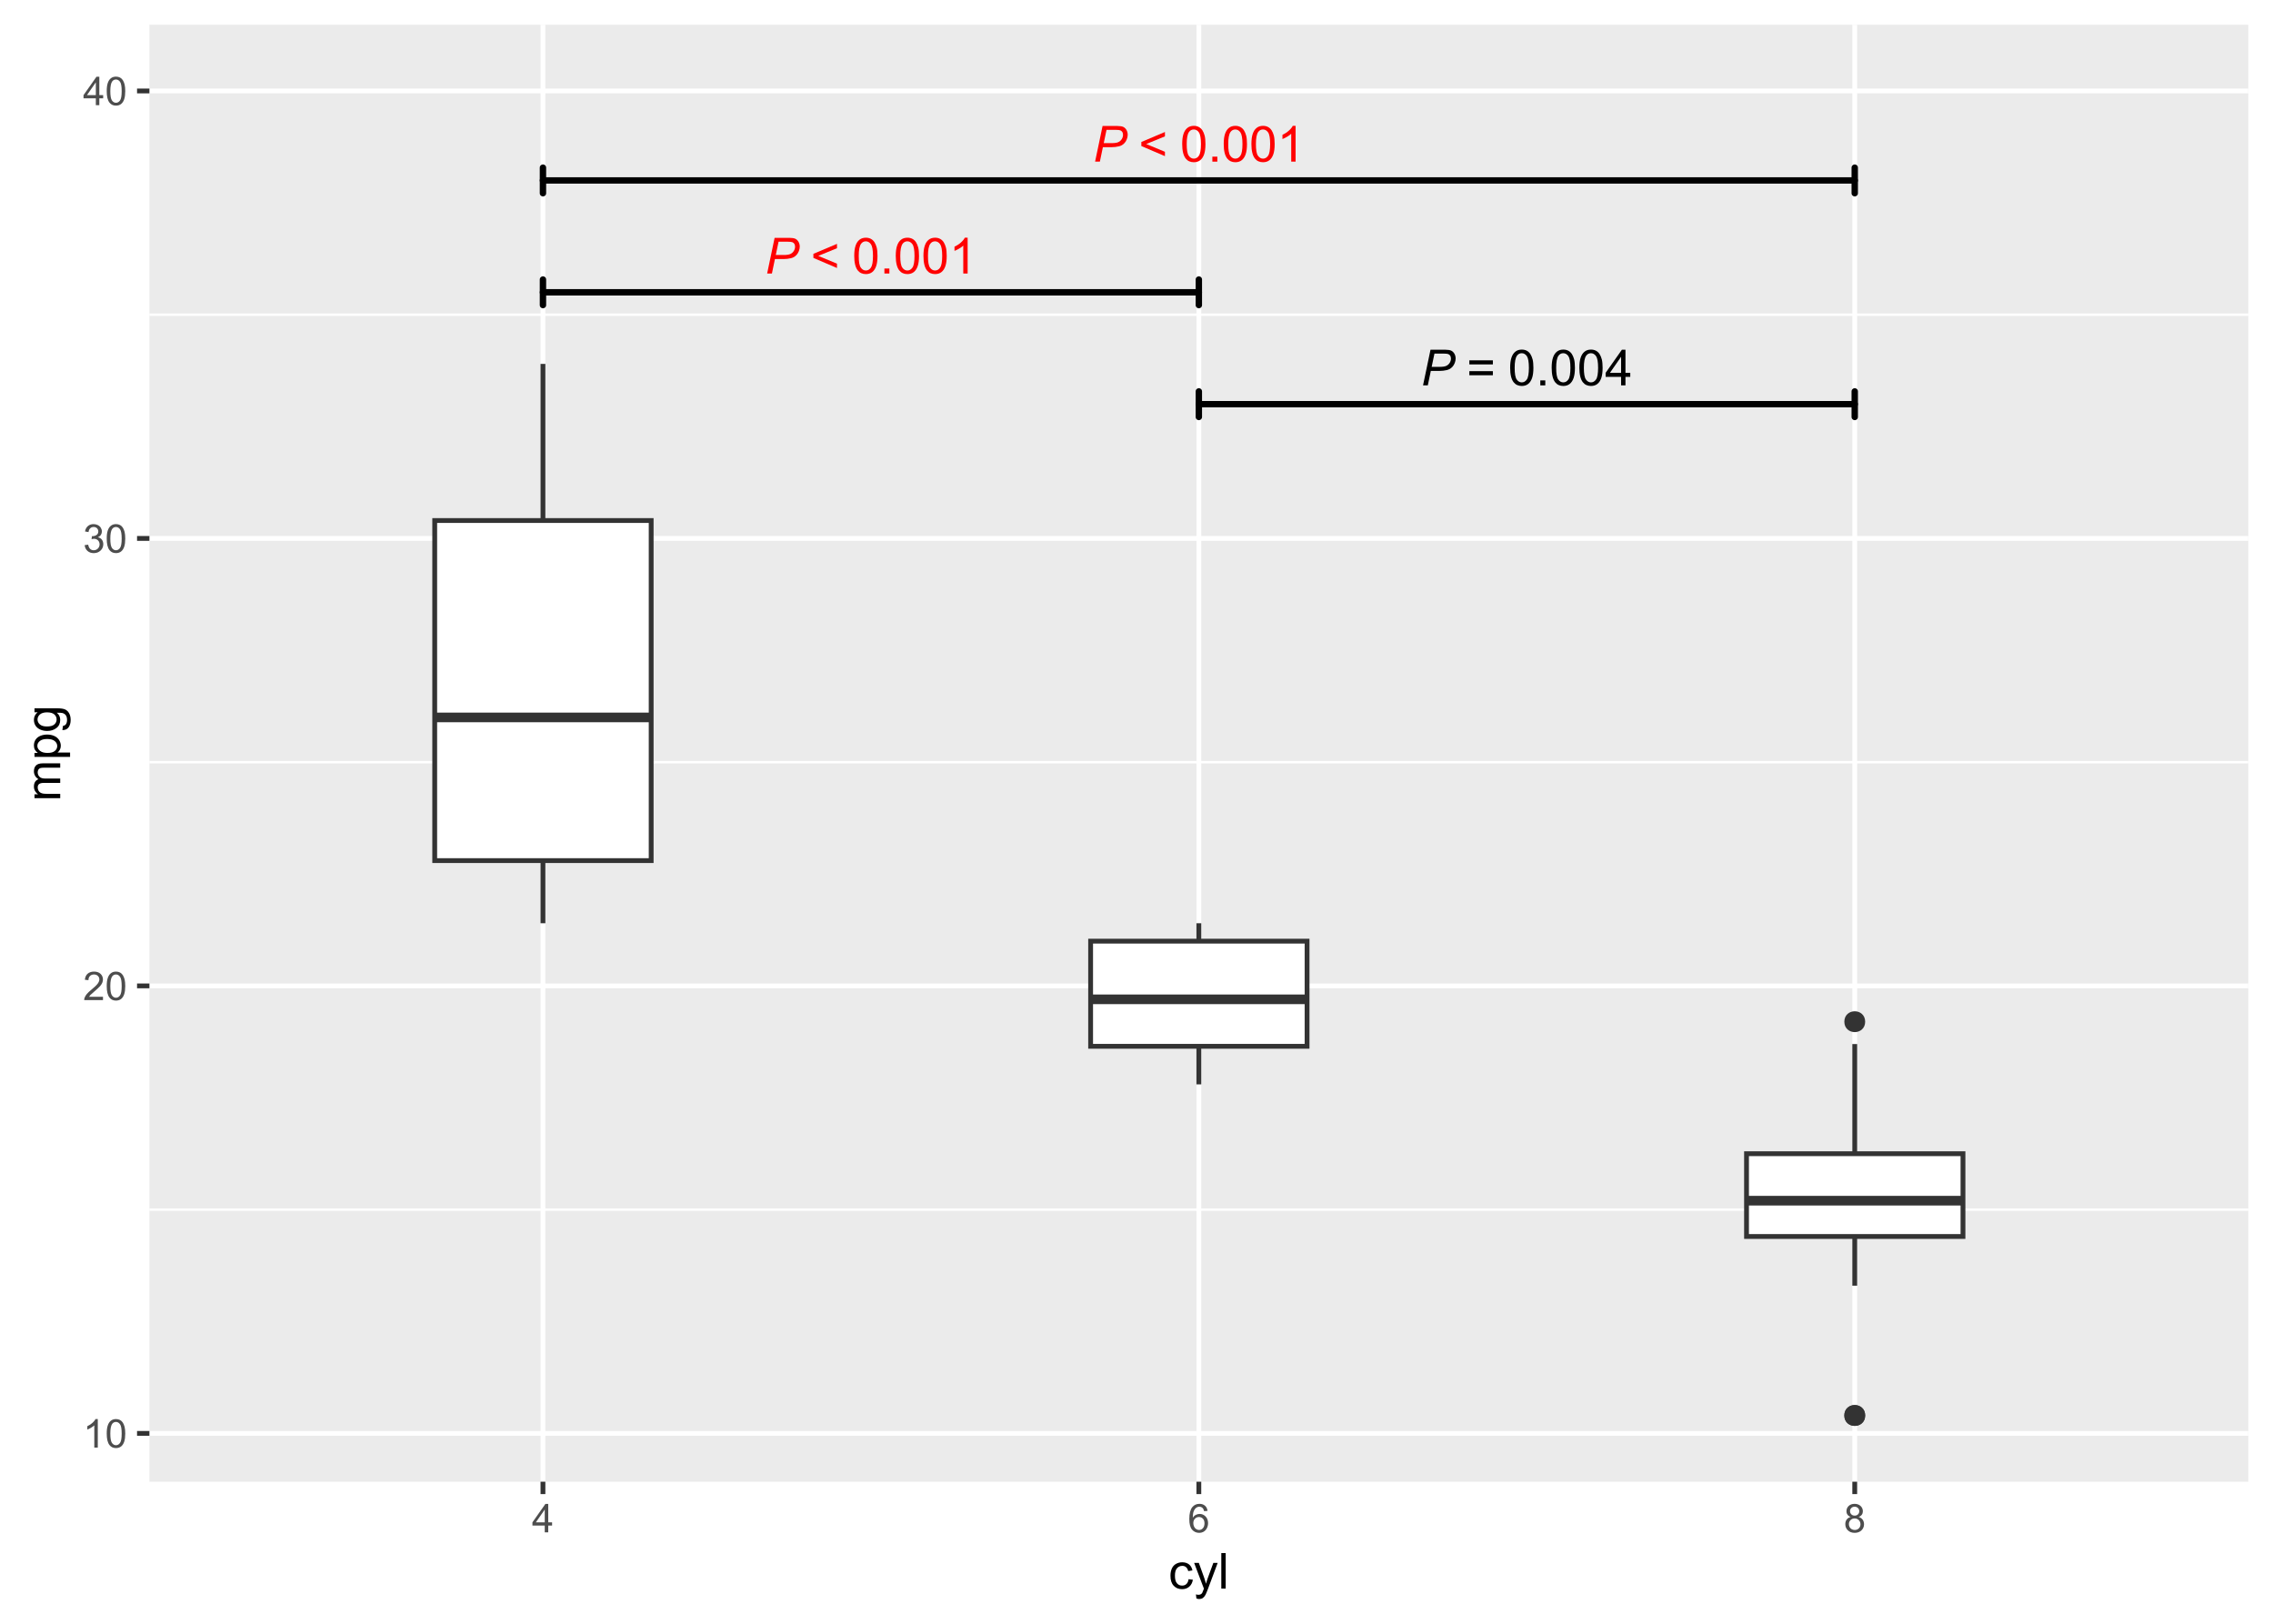
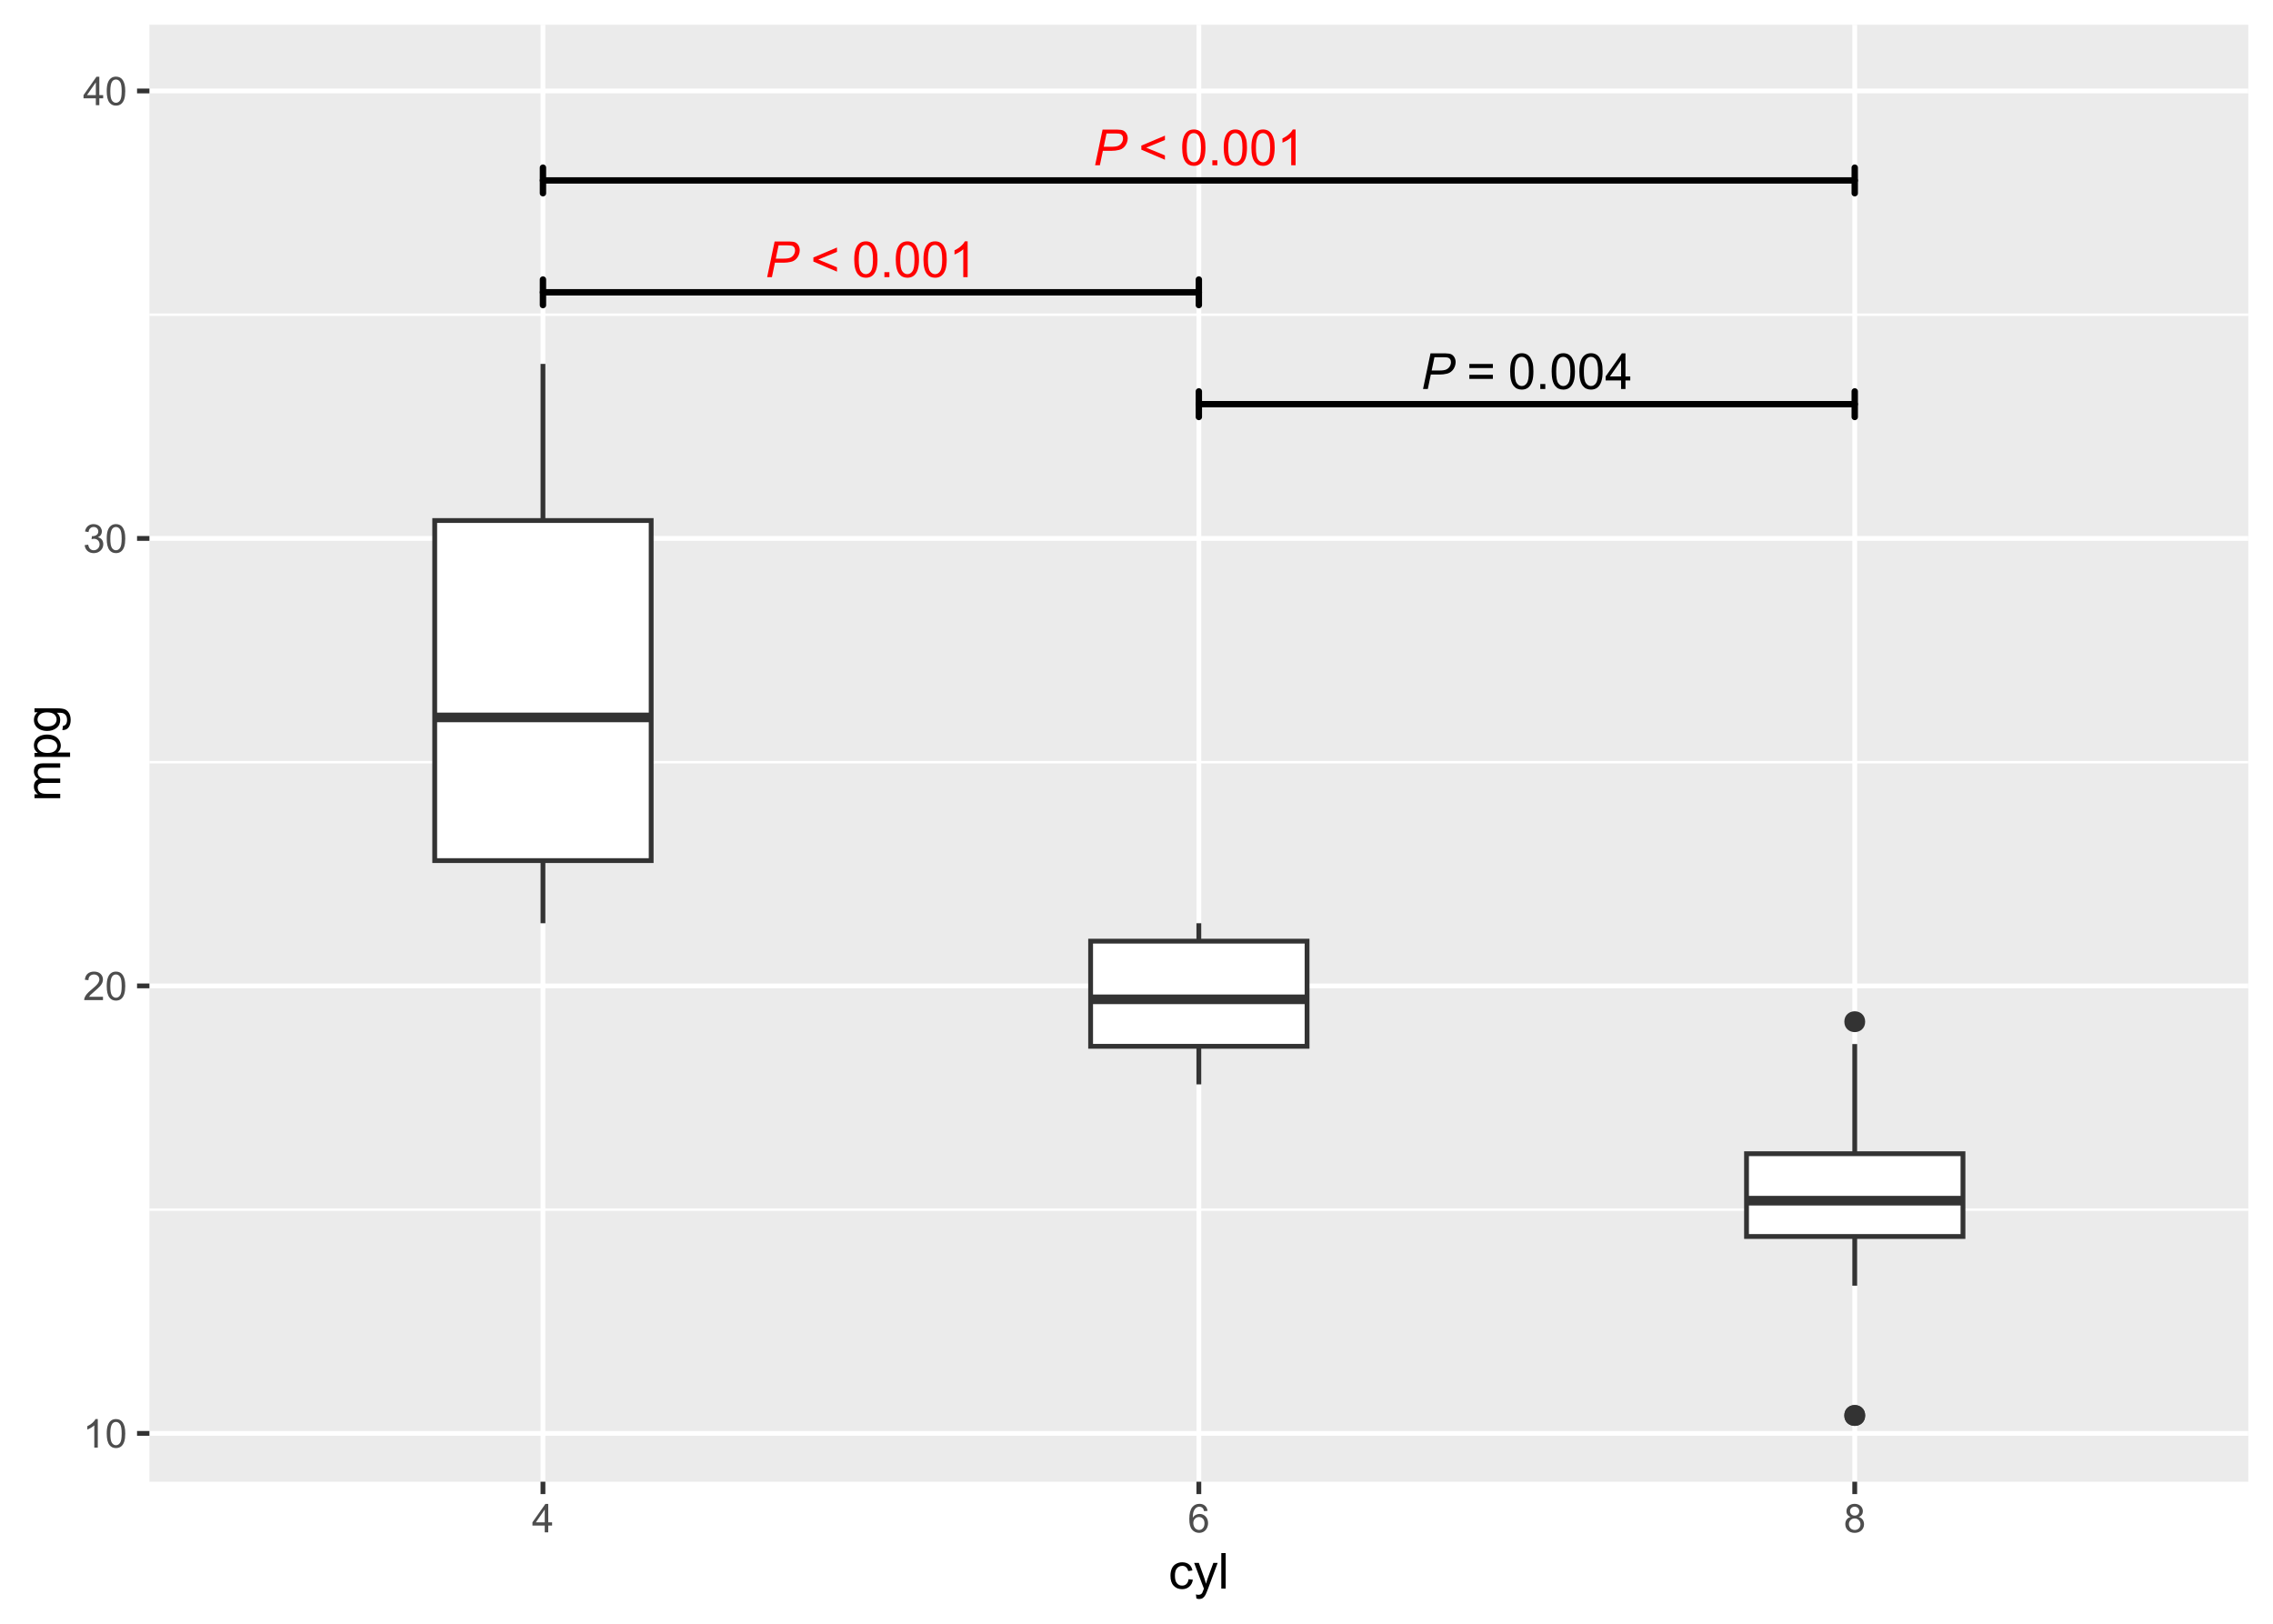
<svg xmlns="http://www.w3.org/2000/svg" xmlns:xlink="http://www.w3.org/1999/xlink" width="504pt" height="360pt" viewBox="0 0 504 360" version="1.1">
  <defs>
    <g>
      <symbol overflow="visible" id="glyph0-0">
        <path style="stroke:none;" d="M 1.379 0 L 1.379 -6.898 L 6.898 -6.898 L 6.898 0 Z M 1.551 -0.172 L 6.727 -0.172 L 6.727 -6.727 L 1.551 -6.727 Z M 1.551 -0.172 " />
      </symbol>
      <symbol overflow="visible" id="glyph0-1">
        <path style="stroke:none;" d="M 0.473 0 L 2.129 -7.902 L 5.43 -7.902 C 5.996 -7.898 6.422 -7.832 6.711 -7.703 C 6.992 -7.57 7.23 -7.348 7.422 -7.031 C 7.605 -6.711 7.699 -6.352 7.703 -5.961 C 7.699 -5.633 7.633 -5.301 7.504 -4.965 C 7.367 -4.621 7.199 -4.344 7 -4.129 C 6.793 -3.906 6.586 -3.742 6.383 -3.633 C 6.172 -3.52 5.949 -3.438 5.715 -3.387 C 5.203 -3.266 4.691 -3.203 4.176 -3.207 L 2.199 -3.207 L 1.531 0 Z M 2.387 -4.102 L 4.129 -4.102 C 4.801 -4.102 5.297 -4.172 5.613 -4.32 C 5.93 -4.461 6.184 -4.684 6.375 -4.984 C 6.566 -5.281 6.66 -5.598 6.664 -5.934 C 6.66 -6.191 6.609 -6.402 6.512 -6.566 C 6.406 -6.727 6.266 -6.848 6.086 -6.93 C 5.902 -7.004 5.551 -7.043 5.031 -7.047 L 3.004 -7.047 Z M 2.387 -4.102 " />
      </symbol>
      <symbol overflow="visible" id="glyph1-0">
        <path style="stroke:none;" d="M 0.555 0 L 0.555 -6.898 L 6.074 -6.898 L 6.074 0 Z M 0.727 -0.172 L 5.902 -0.172 L 5.902 -6.727 L 0.727 -6.727 Z M 0.727 -0.172 " />
      </symbol>
      <symbol overflow="visible" id="glyph1-1">
        <path style="stroke:none;" d="" />
      </symbol>
      <symbol overflow="visible" id="glyph2-0">
        <path style="stroke:none;" d="M 1.379 0 L 1.379 -6.898 L 6.898 -6.898 L 6.898 0 Z M 1.551 -0.172 L 6.727 -0.172 L 6.727 -6.727 L 1.551 -6.727 Z M 1.551 -0.172 " />
      </symbol>
      <symbol overflow="visible" id="glyph2-1">
        <path style="stroke:none;" d="M 0.605 -3.457 L 0.605 -4.359 L 5.836 -6.57 L 5.836 -5.605 L 1.688 -3.902 L 5.836 -2.184 L 5.836 -1.219 Z M 0.605 -3.457 " />
      </symbol>
      <symbol overflow="visible" id="glyph2-2">
        <path style="stroke:none;" d="M 0.457 -3.898 C 0.457 -4.828 0.551 -5.582 0.746 -6.152 C 0.934 -6.723 1.219 -7.16 1.602 -7.469 C 1.977 -7.777 2.457 -7.934 3.035 -7.934 C 3.457 -7.934 3.828 -7.848 4.148 -7.676 C 4.469 -7.504 4.73 -7.258 4.941 -6.938 C 5.145 -6.617 5.309 -6.227 5.434 -5.766 C 5.551 -5.305 5.613 -4.68 5.613 -3.898 C 5.613 -2.969 5.516 -2.223 5.324 -1.652 C 5.133 -1.082 4.848 -0.641 4.469 -0.332 C 4.09 -0.023 3.613 0.129 3.035 0.133 C 2.27 0.129 1.668 -0.141 1.238 -0.684 C 0.715 -1.34 0.457 -2.41 0.457 -3.898 Z M 1.457 -3.898 C 1.453 -2.598 1.605 -1.734 1.91 -1.309 C 2.215 -0.875 2.59 -0.66 3.035 -0.664 C 3.48 -0.66 3.852 -0.875 4.156 -1.309 C 4.457 -1.738 4.609 -2.602 4.613 -3.898 C 4.609 -5.195 4.457 -6.059 4.156 -6.488 C 3.852 -6.914 3.477 -7.129 3.023 -7.133 C 2.578 -7.129 2.223 -6.941 1.957 -6.566 C 1.621 -6.082 1.453 -5.191 1.457 -3.898 Z M 1.457 -3.898 " />
      </symbol>
      <symbol overflow="visible" id="glyph2-3">
        <path style="stroke:none;" d="M 1.004 0 L 1.004 -1.105 L 2.109 -1.105 L 2.109 0 Z M 1.004 0 " />
      </symbol>
      <symbol overflow="visible" id="glyph2-4">
        <path style="stroke:none;" d="M 4.113 0 L 3.145 0 L 3.145 -6.184 C 2.906 -5.957 2.598 -5.734 2.223 -5.512 C 1.84 -5.289 1.5 -5.121 1.203 -5.012 L 1.203 -5.949 C 1.742 -6.199 2.219 -6.508 2.625 -6.875 C 3.031 -7.234 3.316 -7.59 3.488 -7.934 L 4.113 -7.934 Z M 4.113 0 " />
      </symbol>
      <symbol overflow="visible" id="glyph2-5">
        <path style="stroke:none;" d="M 5.832 -4.648 L 0.613 -4.648 L 0.613 -5.551 L 5.832 -5.551 Z M 5.832 -2.246 L 0.613 -2.246 L 0.613 -3.152 L 5.832 -3.152 Z M 5.832 -2.246 " />
      </symbol>
      <symbol overflow="visible" id="glyph2-6">
        <path style="stroke:none;" d="M 3.57 0 L 3.57 -1.891 L 0.141 -1.891 L 0.141 -2.781 L 3.746 -7.902 L 4.539 -7.902 L 4.539 -2.781 L 5.605 -2.781 L 5.605 -1.891 L 4.539 -1.891 L 4.539 0 Z M 3.57 -2.781 L 3.57 -6.344 L 1.094 -2.781 Z M 3.57 -2.781 " />
      </symbol>
      <symbol overflow="visible" id="glyph3-0">
        <path style="stroke:none;" d="M 1.102 0 L 1.102 -5.5 L 5.5 -5.5 L 5.5 0 Z M 1.238 -0.137 L 5.363 -0.137 L 5.363 -5.363 L 1.238 -5.363 Z M 1.238 -0.137 " />
      </symbol>
      <symbol overflow="visible" id="glyph3-1">
        <path style="stroke:none;" d="M 3.277 0 L 2.504 0 L 2.504 -4.93 C 2.316 -4.75 2.074 -4.574 1.773 -4.395 C 1.469 -4.215 1.195 -4.082 0.957 -3.996 L 0.957 -4.742 C 1.387 -4.941 1.766 -5.188 2.09 -5.48 C 2.414 -5.77 2.645 -6.051 2.781 -6.324 L 3.277 -6.324 Z M 3.277 0 " />
      </symbol>
      <symbol overflow="visible" id="glyph3-2">
        <path style="stroke:none;" d="M 0.367 -3.105 C 0.363 -3.848 0.438 -4.445 0.594 -4.902 C 0.742 -5.355 0.973 -5.707 1.277 -5.953 C 1.578 -6.199 1.957 -6.32 2.418 -6.324 C 2.754 -6.32 3.051 -6.254 3.309 -6.121 C 3.562 -5.984 3.773 -5.789 3.938 -5.531 C 4.102 -5.273 4.23 -4.961 4.328 -4.594 C 4.422 -4.227 4.469 -3.73 4.473 -3.105 C 4.469 -2.367 4.395 -1.77 4.242 -1.316 C 4.09 -0.859 3.863 -0.508 3.562 -0.262 C 3.258 -0.016 2.875 0.105 2.418 0.109 C 1.809 0.105 1.332 -0.109 0.988 -0.547 C 0.57 -1.066 0.363 -1.922 0.367 -3.105 Z M 1.16 -3.105 C 1.16 -2.07 1.281 -1.379 1.523 -1.039 C 1.766 -0.695 2.062 -0.527 2.418 -0.527 C 2.773 -0.527 3.074 -0.699 3.316 -1.043 C 3.559 -1.387 3.68 -2.074 3.68 -3.105 C 3.68 -4.145 3.559 -4.832 3.316 -5.172 C 3.074 -5.512 2.77 -5.684 2.41 -5.684 C 2.051 -5.684 1.77 -5.531 1.559 -5.234 C 1.293 -4.844 1.16 -4.137 1.16 -3.105 Z M 1.16 -3.105 " />
      </symbol>
      <symbol overflow="visible" id="glyph3-3">
        <path style="stroke:none;" d="M 4.43 -0.742 L 4.43 0 L 0.266 0 C 0.258 -0.188 0.289 -0.367 0.355 -0.539 C 0.461 -0.82 0.629 -1.098 0.863 -1.375 C 1.094 -1.648 1.434 -1.965 1.879 -2.328 C 2.562 -2.887 3.023 -3.332 3.266 -3.664 C 3.5 -3.988 3.621 -4.301 3.625 -4.594 C 3.621 -4.898 3.512 -5.156 3.297 -5.367 C 3.074 -5.578 2.789 -5.684 2.441 -5.684 C 2.066 -5.684 1.77 -5.57 1.547 -5.348 C 1.32 -5.125 1.207 -4.816 1.207 -4.422 L 0.414 -4.504 C 0.465 -5.094 0.668 -5.543 1.027 -5.855 C 1.379 -6.164 1.855 -6.32 2.457 -6.324 C 3.059 -6.32 3.539 -6.152 3.891 -5.82 C 4.242 -5.484 4.418 -5.07 4.422 -4.578 C 4.418 -4.32 4.367 -4.074 4.266 -3.832 C 4.164 -3.59 3.992 -3.332 3.754 -3.062 C 3.512 -2.793 3.113 -2.426 2.562 -1.957 C 2.094 -1.566 1.797 -1.301 1.664 -1.16 C 1.531 -1.02 1.422 -0.879 1.34 -0.742 Z M 4.43 -0.742 " />
      </symbol>
      <symbol overflow="visible" id="glyph3-4">
        <path style="stroke:none;" d="M 0.371 -1.664 L 1.145 -1.766 C 1.23 -1.324 1.383 -1.008 1.598 -0.816 C 1.809 -0.621 2.066 -0.527 2.375 -0.527 C 2.734 -0.527 3.043 -0.652 3.297 -0.906 C 3.547 -1.156 3.672 -1.469 3.676 -1.844 C 3.672 -2.195 3.555 -2.488 3.324 -2.719 C 3.09 -2.949 2.797 -3.062 2.441 -3.066 C 2.293 -3.062 2.109 -3.035 1.895 -2.98 L 1.98 -3.66 C 2.031 -3.652 2.07 -3.648 2.105 -3.652 C 2.434 -3.648 2.73 -3.734 2.996 -3.91 C 3.254 -4.078 3.387 -4.344 3.391 -4.703 C 3.387 -4.984 3.289 -5.219 3.102 -5.406 C 2.906 -5.59 2.66 -5.684 2.359 -5.688 C 2.055 -5.684 1.805 -5.59 1.605 -5.402 C 1.402 -5.215 1.273 -4.93 1.219 -4.555 L 0.445 -4.691 C 0.539 -5.207 0.754 -5.609 1.09 -5.895 C 1.426 -6.18 1.844 -6.32 2.344 -6.324 C 2.688 -6.32 3.004 -6.246 3.293 -6.102 C 3.582 -5.953 3.801 -5.754 3.953 -5.5 C 4.105 -5.242 4.184 -4.973 4.184 -4.688 C 4.184 -4.414 4.109 -4.164 3.965 -3.945 C 3.816 -3.719 3.602 -3.543 3.316 -3.41 C 3.688 -3.324 3.977 -3.145 4.184 -2.875 C 4.391 -2.602 4.492 -2.262 4.496 -1.859 C 4.492 -1.305 4.293 -0.84 3.895 -0.461 C 3.492 -0.078 2.984 0.109 2.371 0.113 C 1.816 0.109 1.355 -0.051 0.992 -0.379 C 0.625 -0.707 0.418 -1.137 0.371 -1.664 Z M 0.371 -1.664 " />
      </symbol>
      <symbol overflow="visible" id="glyph3-5">
        <path style="stroke:none;" d="M 2.844 0 L 2.844 -1.508 L 0.113 -1.508 L 0.113 -2.219 L 2.988 -6.301 L 3.617 -6.301 L 3.617 -2.219 L 4.469 -2.219 L 4.469 -1.508 L 3.617 -1.508 L 3.617 0 Z M 2.844 -2.219 L 2.844 -5.059 L 0.871 -2.219 Z M 2.844 -2.219 " />
      </symbol>
      <symbol overflow="visible" id="glyph3-6">
        <path style="stroke:none;" d="M 4.379 -4.758 L 3.609 -4.695 C 3.539 -4.996 3.441 -5.219 3.316 -5.359 C 3.105 -5.574 2.848 -5.684 2.543 -5.688 C 2.297 -5.684 2.078 -5.617 1.895 -5.484 C 1.648 -5.305 1.457 -5.043 1.32 -4.703 C 1.176 -4.363 1.105 -3.879 1.102 -3.25 C 1.285 -3.531 1.512 -3.742 1.781 -3.879 C 2.051 -4.016 2.332 -4.082 2.629 -4.086 C 3.141 -4.082 3.578 -3.895 3.945 -3.516 C 4.305 -3.137 4.488 -2.645 4.492 -2.047 C 4.488 -1.648 4.402 -1.281 4.234 -0.941 C 4.062 -0.602 3.828 -0.34 3.531 -0.16 C 3.23 0.02 2.895 0.105 2.52 0.109 C 1.871 0.105 1.344 -0.129 0.941 -0.602 C 0.531 -1.074 0.328 -1.855 0.332 -2.949 C 0.328 -4.16 0.551 -5.047 1.004 -5.602 C 1.395 -6.082 1.926 -6.32 2.59 -6.324 C 3.086 -6.32 3.492 -6.184 3.809 -5.906 C 4.125 -5.629 4.312 -5.246 4.379 -4.758 Z M 1.219 -2.039 C 1.219 -1.773 1.273 -1.516 1.387 -1.273 C 1.5 -1.027 1.66 -0.844 1.863 -0.719 C 2.066 -0.59 2.277 -0.527 2.504 -0.527 C 2.828 -0.527 3.109 -0.656 3.348 -0.922 C 3.578 -1.184 3.695 -1.543 3.699 -2 C 3.695 -2.43 3.582 -2.773 3.352 -3.027 C 3.117 -3.273 2.824 -3.398 2.477 -3.402 C 2.121 -3.398 1.824 -3.273 1.582 -3.027 C 1.34 -2.773 1.219 -2.445 1.219 -2.039 Z M 1.219 -2.039 " />
      </symbol>
      <symbol overflow="visible" id="glyph3-7">
        <path style="stroke:none;" d="M 1.555 -3.418 C 1.23 -3.531 0.992 -3.699 0.84 -3.918 C 0.684 -4.133 0.609 -4.395 0.609 -4.699 C 0.609 -5.156 0.773 -5.539 1.102 -5.855 C 1.43 -6.164 1.867 -6.32 2.418 -6.324 C 2.969 -6.32 3.41 -6.16 3.746 -5.844 C 4.078 -5.523 4.246 -5.137 4.25 -4.68 C 4.246 -4.387 4.172 -4.133 4.02 -3.918 C 3.863 -3.699 3.629 -3.531 3.32 -3.418 C 3.707 -3.285 4 -3.082 4.203 -2.805 C 4.402 -2.52 4.504 -2.184 4.508 -1.801 C 4.504 -1.258 4.312 -0.805 3.934 -0.441 C 3.551 -0.074 3.051 0.105 2.434 0.109 C 1.809 0.105 1.309 -0.074 0.926 -0.441 C 0.543 -0.809 0.352 -1.27 0.355 -1.82 C 0.352 -2.23 0.457 -2.574 0.668 -2.852 C 0.875 -3.125 1.168 -3.312 1.555 -3.418 Z M 1.402 -4.727 C 1.398 -4.426 1.496 -4.184 1.688 -3.996 C 1.879 -3.805 2.129 -3.707 2.438 -3.711 C 2.734 -3.707 2.977 -3.801 3.168 -3.992 C 3.355 -4.176 3.449 -4.406 3.453 -4.684 C 3.449 -4.965 3.352 -5.203 3.16 -5.398 C 2.961 -5.586 2.719 -5.684 2.43 -5.688 C 2.129 -5.684 1.883 -5.59 1.691 -5.402 C 1.496 -5.215 1.398 -4.988 1.402 -4.727 Z M 1.152 -1.816 C 1.148 -1.598 1.199 -1.383 1.309 -1.176 C 1.41 -0.969 1.566 -0.809 1.773 -0.695 C 1.98 -0.582 2.203 -0.527 2.441 -0.527 C 2.809 -0.527 3.113 -0.645 3.355 -0.883 C 3.594 -1.121 3.715 -1.426 3.719 -1.793 C 3.715 -2.164 3.59 -2.469 3.344 -2.715 C 3.094 -2.957 2.785 -3.082 2.414 -3.082 C 2.051 -3.082 1.75 -2.961 1.512 -2.719 C 1.27 -2.477 1.148 -2.176 1.152 -1.816 Z M 1.152 -1.816 " />
      </symbol>
      <symbol overflow="visible" id="glyph4-0">
        <path style="stroke:none;" d="M 1.375 0 L 1.375 -6.875 L 6.875 -6.875 L 6.875 0 Z M 1.547 -0.172 L 6.703 -0.172 L 6.703 -6.703 L 1.547 -6.703 Z M 1.547 -0.172 " />
      </symbol>
      <symbol overflow="visible" id="glyph4-1">
        <path style="stroke:none;" d="M 4.445 -2.09 L 5.398 -1.965 C 5.289 -1.309 5.023 -0.797 4.598 -0.426 C 4.168 -0.055 3.645 0.129 3.023 0.129 C 2.242 0.129 1.613 -0.125 1.141 -0.637 C 0.664 -1.145 0.426 -1.875 0.43 -2.832 C 0.426 -3.441 0.527 -3.98 0.734 -4.445 C 0.938 -4.906 1.25 -5.254 1.668 -5.484 C 2.082 -5.715 2.535 -5.828 3.031 -5.832 C 3.645 -5.828 4.152 -5.672 4.547 -5.363 C 4.941 -5.047 5.191 -4.602 5.305 -4.027 L 4.367 -3.883 C 4.273 -4.262 4.117 -4.551 3.891 -4.746 C 3.664 -4.941 3.387 -5.039 3.066 -5.039 C 2.574 -5.039 2.18 -4.863 1.879 -4.516 C 1.57 -4.164 1.418 -3.613 1.422 -2.859 C 1.418 -2.09 1.566 -1.531 1.863 -1.184 C 2.156 -0.836 2.539 -0.66 3.012 -0.664 C 3.391 -0.66 3.707 -0.777 3.961 -1.012 C 4.215 -1.242 4.375 -1.602 4.445 -2.09 Z M 4.445 -2.09 " />
      </symbol>
      <symbol overflow="visible" id="glyph4-2">
        <path style="stroke:none;" d="M 0.684 2.195 L 0.574 1.289 C 0.785 1.344 0.969 1.371 1.129 1.375 C 1.34 1.371 1.512 1.336 1.641 1.266 C 1.77 1.195 1.875 1.094 1.961 0.969 C 2.02 0.867 2.117 0.629 2.258 0.246 C 2.27 0.191 2.301 0.113 2.344 0.012 L 0.176 -5.703 L 1.219 -5.703 L 2.406 -2.402 C 2.559 -1.98 2.695 -1.539 2.82 -1.078 C 2.926 -1.523 3.059 -1.957 3.219 -2.379 L 4.438 -5.703 L 5.402 -5.703 L 3.234 0.098 C 3 0.719 2.816 1.148 2.691 1.391 C 2.516 1.703 2.32 1.938 2.098 2.09 C 1.875 2.238 1.609 2.312 1.305 2.316 C 1.117 2.312 0.91 2.273 0.684 2.195 Z M 0.684 2.195 " />
      </symbol>
      <symbol overflow="visible" id="glyph4-3">
        <path style="stroke:none;" d="M 0.703 0 L 0.703 -7.875 L 1.672 -7.875 L 1.672 0 Z M 0.703 0 " />
      </symbol>
      <symbol overflow="visible" id="glyph5-0">
        <path style="stroke:none;" d="M 0 -1.375 L -6.875 -1.375 L -6.875 -6.875 L 0 -6.875 Z M -0.172 -1.547 L -0.172 -6.703 L -6.703 -6.703 L -6.703 -1.547 Z M -0.172 -1.547 " />
      </symbol>
      <symbol overflow="visible" id="glyph5-1">
        <path style="stroke:none;" d="M 0 -0.727 L -5.703 -0.727 L -5.703 -1.59 L -4.902 -1.59 C -5.18 -1.766 -5.406 -2.004 -5.578 -2.305 C -5.746 -2.598 -5.828 -2.938 -5.832 -3.32 C -5.828 -3.738 -5.742 -4.086 -5.566 -4.359 C -5.391 -4.629 -5.145 -4.816 -4.836 -4.93 C -5.496 -5.379 -5.828 -5.969 -5.832 -6.691 C -5.828 -7.254 -5.672 -7.688 -5.363 -7.996 C -5.047 -8.297 -4.566 -8.449 -3.914 -8.453 L 0 -8.453 L 0 -7.492 L -3.594 -7.492 C -3.977 -7.488 -4.254 -7.457 -4.426 -7.398 C -4.594 -7.332 -4.734 -7.219 -4.84 -7.059 C -4.941 -6.891 -4.992 -6.695 -4.996 -6.477 C -4.992 -6.07 -4.859 -5.738 -4.594 -5.477 C -4.328 -5.211 -3.898 -5.078 -3.312 -5.082 L 0 -5.082 L 0 -4.113 L -3.707 -4.113 C -4.133 -4.113 -4.453 -4.031 -4.672 -3.875 C -4.883 -3.715 -4.992 -3.461 -4.996 -3.105 C -4.992 -2.832 -4.922 -2.578 -4.781 -2.348 C -4.637 -2.117 -4.426 -1.949 -4.152 -1.848 C -3.875 -1.738 -3.477 -1.688 -2.961 -1.691 L 0 -1.691 Z M 0 -0.727 " />
      </symbol>
      <symbol overflow="visible" id="glyph5-2">
        <path style="stroke:none;" d="M 2.188 -0.727 L -5.703 -0.727 L -5.703 -1.605 L -4.961 -1.605 C -5.25 -1.812 -5.469 -2.047 -5.613 -2.309 C -5.758 -2.57 -5.828 -2.887 -5.832 -3.262 C -5.828 -3.746 -5.703 -4.176 -5.457 -4.551 C -5.203 -4.922 -4.852 -5.203 -4.395 -5.391 C -3.938 -5.578 -3.438 -5.672 -2.895 -5.676 C -2.309 -5.672 -1.781 -5.566 -1.316 -5.359 C -0.848 -5.148 -0.488 -4.844 -0.242 -4.449 C 0.008 -4.047 0.129 -3.629 0.129 -3.191 C 0.129 -2.867 0.062 -2.578 -0.074 -2.32 C -0.207 -2.062 -0.379 -1.852 -0.59 -1.691 L 2.188 -1.691 Z M -2.82 -1.602 C -2.082 -1.598 -1.539 -1.746 -1.191 -2.047 C -0.836 -2.34 -0.66 -2.699 -0.664 -3.125 C -0.66 -3.551 -0.844 -3.918 -1.211 -4.227 C -1.574 -4.531 -2.137 -4.688 -2.898 -4.688 C -3.625 -4.688 -4.168 -4.535 -4.531 -4.238 C -4.891 -3.938 -5.074 -3.582 -5.074 -3.168 C -5.074 -2.754 -4.879 -2.391 -4.496 -2.074 C -4.109 -1.758 -3.551 -1.598 -2.82 -1.602 Z M -2.82 -1.602 " />
      </symbol>
      <symbol overflow="visible" id="glyph5-3">
        <path style="stroke:none;" d="M 0.473 -0.547 L 0.613 -1.488 C 0.898 -1.527 1.109 -1.637 1.246 -1.816 C 1.422 -2.055 1.512 -2.379 1.516 -2.797 C 1.512 -3.242 1.422 -3.59 1.246 -3.832 C 1.062 -4.074 0.812 -4.238 0.496 -4.328 C 0.297 -4.379 -0.113 -4.402 -0.746 -4.398 C -0.246 -3.973 0 -3.445 0 -2.82 C 0 -2.031 -0.281 -1.426 -0.848 -1 C -1.41 -0.566 -2.09 -0.352 -2.883 -0.355 C -3.426 -0.352 -3.926 -0.449 -4.391 -0.648 C -4.848 -0.844 -5.203 -1.129 -5.457 -1.504 C -5.703 -1.875 -5.828 -2.316 -5.832 -2.824 C -5.828 -3.496 -5.559 -4.051 -5.016 -4.492 L -5.703 -4.492 L -5.703 -5.383 L -0.773 -5.383 C 0.113 -5.379 0.742 -5.289 1.113 -5.109 C 1.484 -4.93 1.777 -4.641 1.992 -4.25 C 2.207 -3.855 2.312 -3.375 2.316 -2.805 C 2.312 -2.121 2.16 -1.57 1.855 -1.152 C 1.547 -0.734 1.086 -0.531 0.473 -0.547 Z M -2.953 -1.348 C -2.203 -1.348 -1.656 -1.496 -1.316 -1.793 C -0.969 -2.09 -0.797 -2.461 -0.801 -2.91 C -0.797 -3.352 -0.969 -3.723 -1.312 -4.027 C -1.652 -4.324 -2.188 -4.477 -2.922 -4.48 C -3.617 -4.477 -4.145 -4.32 -4.5 -4.016 C -4.852 -3.703 -5.027 -3.332 -5.031 -2.895 C -5.027 -2.465 -4.852 -2.098 -4.508 -1.797 C -4.156 -1.496 -3.641 -1.348 -2.953 -1.348 Z M -2.953 -1.348 " />
      </symbol>
    </g>
    <clipPath id="clip1">
      <path d="M 33.129 5.48 L 498.523 5.48 L 498.523 328.512 L 33.129 328.512 Z M 33.129 5.48 " />
    </clipPath>
    <clipPath id="clip2">
      <path d="M 33.129 267 L 498.523 267 L 498.523 269 L 33.129 269 Z M 33.129 267 " />
    </clipPath>
    <clipPath id="clip3">
      <path d="M 33.129 168 L 498.523 168 L 498.523 170 L 33.129 170 Z M 33.129 168 " />
    </clipPath>
    <clipPath id="clip4">
      <path d="M 33.129 69 L 498.523 69 L 498.523 71 L 33.129 71 Z M 33.129 69 " />
    </clipPath>
    <clipPath id="clip5">
      <path d="M 33.129 317 L 498.523 317 L 498.523 319 L 33.129 319 Z M 33.129 317 " />
    </clipPath>
    <clipPath id="clip6">
      <path d="M 33.129 218 L 498.523 218 L 498.523 220 L 33.129 220 Z M 33.129 218 " />
    </clipPath>
    <clipPath id="clip7">
      <path d="M 33.129 118 L 498.523 118 L 498.523 120 L 33.129 120 Z M 33.129 118 " />
    </clipPath>
    <clipPath id="clip8">
      <path d="M 33.129 19 L 498.523 19 L 498.523 21 L 33.129 21 Z M 33.129 19 " />
    </clipPath>
    <clipPath id="clip9">
      <path d="M 119 5.48 L 121 5.48 L 121 328.512 L 119 328.512 Z M 119 5.48 " />
    </clipPath>
    <clipPath id="clip10">
      <path d="M 265 5.48 L 267 5.48 L 267 328.512 L 265 328.512 Z M 265 5.48 " />
    </clipPath>
    <clipPath id="clip11">
      <path d="M 410 5.48 L 412 5.48 L 412 328.512 L 410 328.512 Z M 410 5.48 " />
    </clipPath>
  </defs>
  <g id="surface89">
    <rect x="0" y="0" width="504" height="360" style="fill:rgb(100%,100%,100%);fill-opacity:1;stroke:none;" />
    <rect x="0" y="0" width="504" height="360" style="fill:rgb(100%,100%,100%);fill-opacity:1;stroke:none;" />
    <path style="fill:none;stroke-width:1.067;stroke-linecap:round;stroke-linejoin:round;stroke:rgb(100%,100%,100%);stroke-opacity:1;stroke-miterlimit:10;" d="M 0 360 L 504 360 L 504 0 L 0 0 Z M 0 360 " />
    <g clip-path="url(#clip1)" clip-rule="nonzero">
      <path style=" stroke:none;fill-rule:nonzero;fill:rgb(92.157%,92.157%,92.157%);fill-opacity:1;" d="M 33.129 328.508 L 498.523 328.508 L 498.523 5.477 L 33.129 5.477 Z M 33.129 328.508 " />
    </g>
    <g clip-path="url(#clip2)" clip-rule="nonzero">
      <path style="fill:none;stroke-width:0.533;stroke-linecap:butt;stroke-linejoin:round;stroke:rgb(100%,100%,100%);stroke-opacity:1;stroke-miterlimit:10;" d="M 33.129 268.188 L 498.52 268.188 " />
    </g>
    <g clip-path="url(#clip3)" clip-rule="nonzero">
      <path style="fill:none;stroke-width:0.533;stroke-linecap:butt;stroke-linejoin:round;stroke:rgb(100%,100%,100%);stroke-opacity:1;stroke-miterlimit:10;" d="M 33.129 168.98 L 498.52 168.98 " />
    </g>
    <g clip-path="url(#clip4)" clip-rule="nonzero">
      <path style="fill:none;stroke-width:0.533;stroke-linecap:butt;stroke-linejoin:round;stroke:rgb(100%,100%,100%);stroke-opacity:1;stroke-miterlimit:10;" d="M 33.129 69.77 L 498.52 69.77 " />
    </g>
    <g clip-path="url(#clip5)" clip-rule="nonzero">
      <path style="fill:none;stroke-width:1.067;stroke-linecap:butt;stroke-linejoin:round;stroke:rgb(100%,100%,100%);stroke-opacity:1;stroke-miterlimit:10;" d="M 33.129 317.793 L 498.52 317.793 " />
    </g>
    <g clip-path="url(#clip6)" clip-rule="nonzero">
      <path style="fill:none;stroke-width:1.067;stroke-linecap:butt;stroke-linejoin:round;stroke:rgb(100%,100%,100%);stroke-opacity:1;stroke-miterlimit:10;" d="M 33.129 218.582 L 498.52 218.582 " />
    </g>
    <g clip-path="url(#clip7)" clip-rule="nonzero">
      <path style="fill:none;stroke-width:1.067;stroke-linecap:butt;stroke-linejoin:round;stroke:rgb(100%,100%,100%);stroke-opacity:1;stroke-miterlimit:10;" d="M 33.129 119.375 L 498.52 119.375 " />
    </g>
    <g clip-path="url(#clip8)" clip-rule="nonzero">
      <path style="fill:none;stroke-width:1.067;stroke-linecap:butt;stroke-linejoin:round;stroke:rgb(100%,100%,100%);stroke-opacity:1;stroke-miterlimit:10;" d="M 33.129 20.164 L 498.52 20.164 " />
    </g>
    <g clip-path="url(#clip9)" clip-rule="nonzero">
      <path style="fill:none;stroke-width:1.067;stroke-linecap:butt;stroke-linejoin:round;stroke:rgb(100%,100%,100%);stroke-opacity:1;stroke-miterlimit:10;" d="M 120.391 328.508 L 120.391 5.48 " />
    </g>
    <g clip-path="url(#clip10)" clip-rule="nonzero">
      <path style="fill:none;stroke-width:1.067;stroke-linecap:butt;stroke-linejoin:round;stroke:rgb(100%,100%,100%);stroke-opacity:1;stroke-miterlimit:10;" d="M 265.824 328.508 L 265.824 5.48 " />
    </g>
    <g clip-path="url(#clip11)" clip-rule="nonzero">
      <path style="fill:none;stroke-width:1.067;stroke-linecap:butt;stroke-linejoin:round;stroke:rgb(100%,100%,100%);stroke-opacity:1;stroke-miterlimit:10;" d="M 411.258 328.508 L 411.258 5.48 " />
    </g>
    <path style="fill:none;stroke-width:1.067;stroke-linecap:butt;stroke-linejoin:round;stroke:rgb(20%,20%,20%);stroke-opacity:1;stroke-miterlimit:10;" d="M 120.391 115.406 L 120.391 80.68 " />
    <path style="fill:none;stroke-width:1.067;stroke-linecap:butt;stroke-linejoin:round;stroke:rgb(20%,20%,20%);stroke-opacity:1;stroke-miterlimit:10;" d="M 120.391 190.805 L 120.391 204.695 " />
    <path style="fill-rule:nonzero;fill:rgb(100%,100%,100%);fill-opacity:1;stroke-width:1.067;stroke-linecap:butt;stroke-linejoin:miter;stroke:rgb(20%,20%,20%);stroke-opacity:1;stroke-miterlimit:10;" d="M 96.391 115.406 L 96.391 190.805 L 144.387 190.805 L 144.387 115.406 Z M 96.391 115.406 " />
    <path style="fill:none;stroke-width:2.134;stroke-linecap:butt;stroke-linejoin:miter;stroke:rgb(20%,20%,20%);stroke-opacity:1;stroke-miterlimit:10;" d="M 96.391 159.059 L 144.387 159.059 " />
    <path style="fill:none;stroke-width:1.067;stroke-linecap:butt;stroke-linejoin:round;stroke:rgb(20%,20%,20%);stroke-opacity:1;stroke-miterlimit:10;" d="M 265.824 208.664 L 265.824 204.695 " />
    <path style="fill:none;stroke-width:1.067;stroke-linecap:butt;stroke-linejoin:round;stroke:rgb(20%,20%,20%);stroke-opacity:1;stroke-miterlimit:10;" d="M 265.824 231.977 L 265.824 240.41 " />
    <path style="fill-rule:nonzero;fill:rgb(100%,100%,100%);fill-opacity:1;stroke-width:1.067;stroke-linecap:butt;stroke-linejoin:miter;stroke:rgb(20%,20%,20%);stroke-opacity:1;stroke-miterlimit:10;" d="M 241.828 208.664 L 241.828 231.977 L 289.82 231.977 L 289.82 208.664 Z M 241.828 208.664 " />
    <path style="fill:none;stroke-width:2.134;stroke-linecap:butt;stroke-linejoin:miter;stroke:rgb(20%,20%,20%);stroke-opacity:1;stroke-miterlimit:10;" d="M 241.828 221.559 L 289.82 221.559 " />
    <path style="fill-rule:nonzero;fill:rgb(20%,20%,20%);fill-opacity:1;stroke-width:0.709;stroke-linecap:round;stroke-linejoin:round;stroke:rgb(20%,20%,20%);stroke-opacity:1;stroke-miterlimit:10;" d="M 413.215 313.824 C 413.215 316.434 409.305 316.434 409.305 313.824 C 409.305 311.219 413.215 311.219 413.215 313.824 " />
    <path style="fill-rule:nonzero;fill:rgb(20%,20%,20%);fill-opacity:1;stroke-width:0.709;stroke-linecap:round;stroke-linejoin:round;stroke:rgb(20%,20%,20%);stroke-opacity:1;stroke-miterlimit:10;" d="M 413.215 313.824 C 413.215 316.434 409.305 316.434 409.305 313.824 C 409.305 311.219 413.215 311.219 413.215 313.824 " />
    <path style="fill-rule:nonzero;fill:rgb(20%,20%,20%);fill-opacity:1;stroke-width:0.709;stroke-linecap:round;stroke-linejoin:round;stroke:rgb(20%,20%,20%);stroke-opacity:1;stroke-miterlimit:10;" d="M 413.215 226.52 C 413.215 229.129 409.305 229.129 409.305 226.52 C 409.305 223.914 413.215 223.914 413.215 226.52 " />
    <path style="fill:none;stroke-width:1.067;stroke-linecap:butt;stroke-linejoin:round;stroke:rgb(20%,20%,20%);stroke-opacity:1;stroke-miterlimit:10;" d="M 411.258 255.789 L 411.258 231.48 " />
    <path style="fill:none;stroke-width:1.067;stroke-linecap:butt;stroke-linejoin:round;stroke:rgb(20%,20%,20%);stroke-opacity:1;stroke-miterlimit:10;" d="M 411.258 274.141 L 411.258 285.055 " />
    <path style="fill-rule:nonzero;fill:rgb(100%,100%,100%);fill-opacity:1;stroke-width:1.067;stroke-linecap:butt;stroke-linejoin:miter;stroke:rgb(20%,20%,20%);stroke-opacity:1;stroke-miterlimit:10;" d="M 387.262 255.789 L 387.262 274.141 L 435.258 274.141 L 435.258 255.789 Z M 387.262 255.789 " />
    <path style="fill:none;stroke-width:2.134;stroke-linecap:butt;stroke-linejoin:miter;stroke:rgb(20%,20%,20%);stroke-opacity:1;stroke-miterlimit:10;" d="M 387.262 266.203 L 435.258 266.203 " />
    <path style="fill:none;stroke-width:1.417;stroke-linecap:round;stroke-linejoin:round;stroke:rgb(0%,0%,0%);stroke-opacity:1;stroke-miterlimit:10;" d="M 120.391 64.809 L 265.824 64.809 " />
    <path style="fill:none;stroke-width:1.417;stroke-linecap:round;stroke-linejoin:round;stroke:rgb(0%,0%,0%);stroke-opacity:1;stroke-miterlimit:10;" d="M 120.391 61.973 L 120.391 67.641 " />
    <path style="fill:none;stroke-width:1.417;stroke-linecap:round;stroke-linejoin:round;stroke:rgb(0%,0%,0%);stroke-opacity:1;stroke-miterlimit:10;" d="M 265.824 67.641 L 265.824 61.973 " />
    <g style="fill:rgb(100%,0%,0%);fill-opacity:1;">
-       <use xlink:href="#glyph0-1" x="169.629" y="60.637" />
-     </g>
-     <g style="fill:rgb(100%,0%,0%);fill-opacity:1;">
-       <use xlink:href="#glyph1-1" x="176.992" y="60.637" />
-     </g>
-     <g style="fill:rgb(100%,0%,0%);fill-opacity:1;">
-       <use xlink:href="#glyph2-1" x="179.75" y="60.637" />
-     </g>
-     <g style="fill:rgb(100%,0%,0%);fill-opacity:1;">
-       <use xlink:href="#glyph1-1" x="186.199" y="60.637" />
-     </g>
-     <g style="fill:rgb(100%,0%,0%);fill-opacity:1;">
-       <use xlink:href="#glyph2-2" x="188.957" y="60.637" />
-       <use xlink:href="#glyph2-3" x="195.097" y="60.637" />
-       <use xlink:href="#glyph2-2" x="198.164" y="60.637" />
-       <use xlink:href="#glyph2-2" x="204.304" y="60.637" />
-       <use xlink:href="#glyph2-4" x="210.443" y="60.637" />
+       <use xlink:href="#glyph0-1" x="169.629" y="61.445" />
+     </g>
+     <g style="fill:rgb(100%,0%,0%);fill-opacity:1;">
+       <use xlink:href="#glyph1-1" x="176.992" y="61.445" />
+     </g>
+     <g style="fill:rgb(100%,0%,0%);fill-opacity:1;">
+       <use xlink:href="#glyph2-1" x="179.75" y="61.445" />
+     </g>
+     <g style="fill:rgb(100%,0%,0%);fill-opacity:1;">
+       <use xlink:href="#glyph1-1" x="186.199" y="61.445" />
+     </g>
+     <g style="fill:rgb(100%,0%,0%);fill-opacity:1;">
+       <use xlink:href="#glyph2-2" x="188.957" y="61.445" />
+       <use xlink:href="#glyph2-3" x="195.097" y="61.445" />
+       <use xlink:href="#glyph2-2" x="198.164" y="61.445" />
+       <use xlink:href="#glyph2-2" x="204.304" y="61.445" />
+       <use xlink:href="#glyph2-4" x="210.443" y="61.445" />
    </g>
    <path style="fill:none;stroke-width:1.417;stroke-linecap:round;stroke-linejoin:round;stroke:rgb(0%,0%,0%);stroke-opacity:1;stroke-miterlimit:10;" d="M 120.391 40.004 L 411.258 40.004 " />
    <path style="fill:none;stroke-width:1.417;stroke-linecap:round;stroke-linejoin:round;stroke:rgb(0%,0%,0%);stroke-opacity:1;stroke-miterlimit:10;" d="M 120.391 37.172 L 120.391 42.84 " />
    <path style="fill:none;stroke-width:1.417;stroke-linecap:round;stroke-linejoin:round;stroke:rgb(0%,0%,0%);stroke-opacity:1;stroke-miterlimit:10;" d="M 411.258 42.84 L 411.258 37.172 " />
    <g style="fill:rgb(100%,0%,0%);fill-opacity:1;">
-       <use xlink:href="#glyph0-1" x="242.348" y="35.836" />
-     </g>
-     <g style="fill:rgb(100%,0%,0%);fill-opacity:1;">
-       <use xlink:href="#glyph1-1" x="249.711" y="35.836" />
-     </g>
-     <g style="fill:rgb(100%,0%,0%);fill-opacity:1;">
-       <use xlink:href="#glyph2-1" x="252.469" y="35.836" />
-     </g>
-     <g style="fill:rgb(100%,0%,0%);fill-opacity:1;">
-       <use xlink:href="#glyph1-1" x="258.918" y="35.836" />
-     </g>
-     <g style="fill:rgb(100%,0%,0%);fill-opacity:1;">
-       <use xlink:href="#glyph2-2" x="261.676" y="35.836" />
-       <use xlink:href="#glyph2-3" x="267.816" y="35.836" />
-       <use xlink:href="#glyph2-2" x="270.883" y="35.836" />
-       <use xlink:href="#glyph2-2" x="277.022" y="35.836" />
-       <use xlink:href="#glyph2-4" x="283.162" y="35.836" />
+       <use xlink:href="#glyph0-1" x="242.348" y="36.641" />
+     </g>
+     <g style="fill:rgb(100%,0%,0%);fill-opacity:1;">
+       <use xlink:href="#glyph1-1" x="249.711" y="36.641" />
+     </g>
+     <g style="fill:rgb(100%,0%,0%);fill-opacity:1;">
+       <use xlink:href="#glyph2-1" x="252.469" y="36.641" />
+     </g>
+     <g style="fill:rgb(100%,0%,0%);fill-opacity:1;">
+       <use xlink:href="#glyph1-1" x="258.918" y="36.641" />
+     </g>
+     <g style="fill:rgb(100%,0%,0%);fill-opacity:1;">
+       <use xlink:href="#glyph2-2" x="261.676" y="36.641" />
+       <use xlink:href="#glyph2-3" x="267.816" y="36.641" />
+       <use xlink:href="#glyph2-2" x="270.883" y="36.641" />
+       <use xlink:href="#glyph2-2" x="277.022" y="36.641" />
+       <use xlink:href="#glyph2-4" x="283.162" y="36.641" />
    </g>
    <path style="fill:none;stroke-width:1.417;stroke-linecap:round;stroke-linejoin:round;stroke:rgb(0%,0%,0%);stroke-opacity:1;stroke-miterlimit:10;" d="M 265.824 89.609 L 411.258 89.609 " />
    <path style="fill:none;stroke-width:1.417;stroke-linecap:round;stroke-linejoin:round;stroke:rgb(0%,0%,0%);stroke-opacity:1;stroke-miterlimit:10;" d="M 265.824 86.777 L 265.824 92.445 " />
    <path style="fill:none;stroke-width:1.417;stroke-linecap:round;stroke-linejoin:round;stroke:rgb(0%,0%,0%);stroke-opacity:1;stroke-miterlimit:10;" d="M 411.258 92.445 L 411.258 86.777 " />
    <g style="fill:rgb(0%,0%,0%);fill-opacity:1;">
-       <use xlink:href="#glyph0-1" x="315.062" y="85.441" />
-     </g>
-     <g style="fill:rgb(0%,0%,0%);fill-opacity:1;">
-       <use xlink:href="#glyph1-1" x="322.426" y="85.441" />
-     </g>
-     <g style="fill:rgb(0%,0%,0%);fill-opacity:1;">
-       <use xlink:href="#glyph2-5" x="325.188" y="85.441" />
-     </g>
-     <g style="fill:rgb(0%,0%,0%);fill-opacity:1;">
-       <use xlink:href="#glyph1-1" x="331.633" y="85.441" />
-     </g>
-     <g style="fill:rgb(0%,0%,0%);fill-opacity:1;">
-       <use xlink:href="#glyph2-2" x="334.395" y="85.441" />
-       <use xlink:href="#glyph2-3" x="340.534" y="85.441" />
-       <use xlink:href="#glyph2-2" x="343.601" y="85.441" />
-       <use xlink:href="#glyph2-2" x="349.741" y="85.441" />
-       <use xlink:href="#glyph2-6" x="355.881" y="85.441" />
+       <use xlink:href="#glyph0-1" x="315.062" y="86.246" />
+     </g>
+     <g style="fill:rgb(0%,0%,0%);fill-opacity:1;">
+       <use xlink:href="#glyph1-1" x="322.426" y="86.246" />
+     </g>
+     <g style="fill:rgb(0%,0%,0%);fill-opacity:1;">
+       <use xlink:href="#glyph2-5" x="325.188" y="86.246" />
+     </g>
+     <g style="fill:rgb(0%,0%,0%);fill-opacity:1;">
+       <use xlink:href="#glyph1-1" x="331.633" y="86.246" />
+     </g>
+     <g style="fill:rgb(0%,0%,0%);fill-opacity:1;">
+       <use xlink:href="#glyph2-2" x="334.395" y="86.246" />
+       <use xlink:href="#glyph2-3" x="340.534" y="86.246" />
+       <use xlink:href="#glyph2-2" x="343.601" y="86.246" />
+       <use xlink:href="#glyph2-2" x="349.741" y="86.246" />
+       <use xlink:href="#glyph2-6" x="355.881" y="86.246" />
    </g>
    <g style="fill:rgb(30.196%,30.196%,30.196%);fill-opacity:1;">
      <use xlink:href="#glyph3-1" x="18.406" y="320.945" />
      <use xlink:href="#glyph3-2" x="23.3" y="320.945" />
    </g>
    <g style="fill:rgb(30.196%,30.196%,30.196%);fill-opacity:1;">
      <use xlink:href="#glyph3-3" x="18.406" y="221.734" />
      <use xlink:href="#glyph3-2" x="23.3" y="221.734" />
    </g>
    <g style="fill:rgb(30.196%,30.196%,30.196%);fill-opacity:1;">
      <use xlink:href="#glyph3-4" x="18.406" y="122.523" />
      <use xlink:href="#glyph3-2" x="23.3" y="122.523" />
    </g>
    <g style="fill:rgb(30.196%,30.196%,30.196%);fill-opacity:1;">
      <use xlink:href="#glyph3-5" x="18.406" y="23.312" />
      <use xlink:href="#glyph3-2" x="23.3" y="23.312" />
    </g>
    <path style="fill:none;stroke-width:1.067;stroke-linecap:butt;stroke-linejoin:round;stroke:rgb(20%,20%,20%);stroke-opacity:1;stroke-miterlimit:10;" d="M 30.387 317.793 L 33.129 317.793 " />
    <path style="fill:none;stroke-width:1.067;stroke-linecap:butt;stroke-linejoin:round;stroke:rgb(20%,20%,20%);stroke-opacity:1;stroke-miterlimit:10;" d="M 30.387 218.582 L 33.129 218.582 " />
    <path style="fill:none;stroke-width:1.067;stroke-linecap:butt;stroke-linejoin:round;stroke:rgb(20%,20%,20%);stroke-opacity:1;stroke-miterlimit:10;" d="M 30.387 119.375 L 33.129 119.375 " />
    <path style="fill:none;stroke-width:1.067;stroke-linecap:butt;stroke-linejoin:round;stroke:rgb(20%,20%,20%);stroke-opacity:1;stroke-miterlimit:10;" d="M 30.387 20.164 L 33.129 20.164 " />
    <path style="fill:none;stroke-width:1.067;stroke-linecap:butt;stroke-linejoin:round;stroke:rgb(20%,20%,20%);stroke-opacity:1;stroke-miterlimit:10;" d="M 120.391 331.25 L 120.391 328.508 " />
    <path style="fill:none;stroke-width:1.067;stroke-linecap:butt;stroke-linejoin:round;stroke:rgb(20%,20%,20%);stroke-opacity:1;stroke-miterlimit:10;" d="M 265.824 331.25 L 265.824 328.508 " />
    <path style="fill:none;stroke-width:1.067;stroke-linecap:butt;stroke-linejoin:round;stroke:rgb(20%,20%,20%);stroke-opacity:1;stroke-miterlimit:10;" d="M 411.258 331.25 L 411.258 328.508 " />
    <g style="fill:rgb(30.196%,30.196%,30.196%);fill-opacity:1;">
      <use xlink:href="#glyph3-5" x="117.945" y="339.738" />
    </g>
    <g style="fill:rgb(30.196%,30.196%,30.196%);fill-opacity:1;">
      <use xlink:href="#glyph3-6" x="263.379" y="339.738" />
    </g>
    <g style="fill:rgb(30.196%,30.196%,30.196%);fill-opacity:1;">
      <use xlink:href="#glyph3-7" x="408.812" y="339.738" />
    </g>
    <g style="fill:rgb(0%,0%,0%);fill-opacity:1;">
      <use xlink:href="#glyph4-1" x="259.102" y="352.207" />
      <use xlink:href="#glyph4-2" x="264.602" y="352.207" />
      <use xlink:href="#glyph4-3" x="270.102" y="352.207" />
    </g>
    <g style="fill:rgb(0%,0%,0%);fill-opacity:1;">
      <use xlink:href="#glyph5-1" x="13.352" y="177.695" />
      <use xlink:href="#glyph5-2" x="13.352" y="168.532" />
      <use xlink:href="#glyph5-3" x="13.352" y="162.415" />
    </g>
  </g>
</svg>
